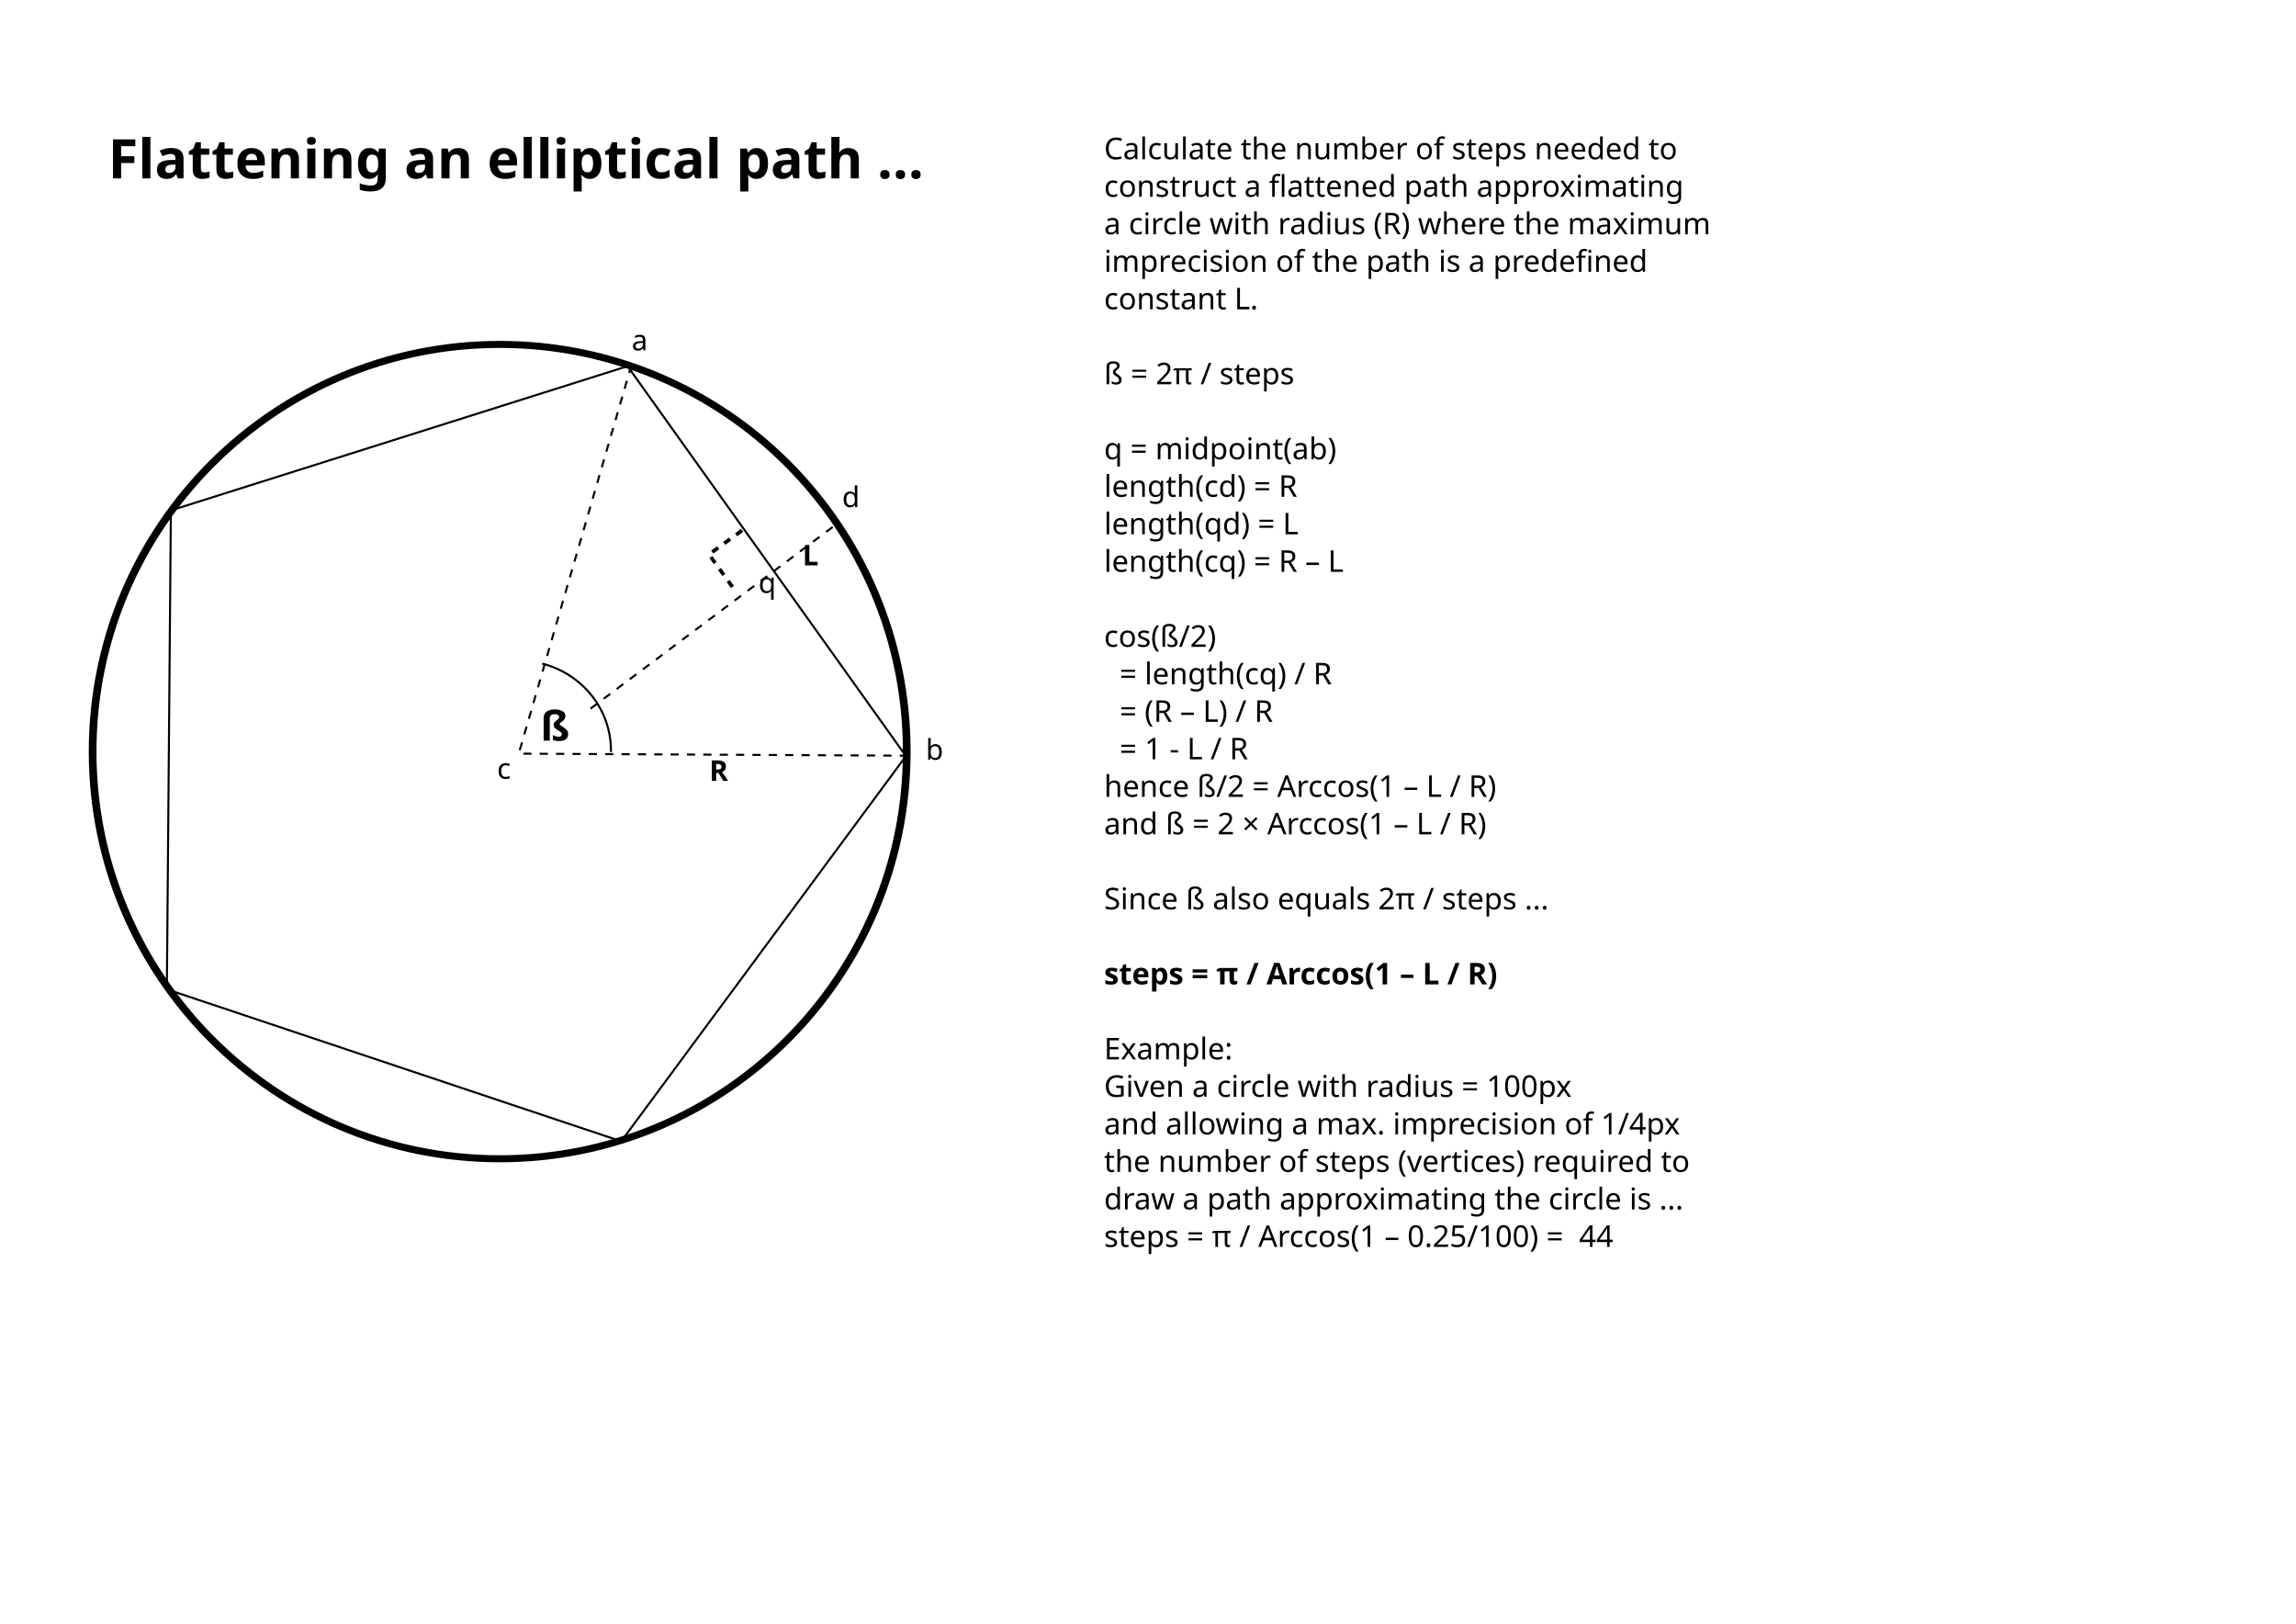
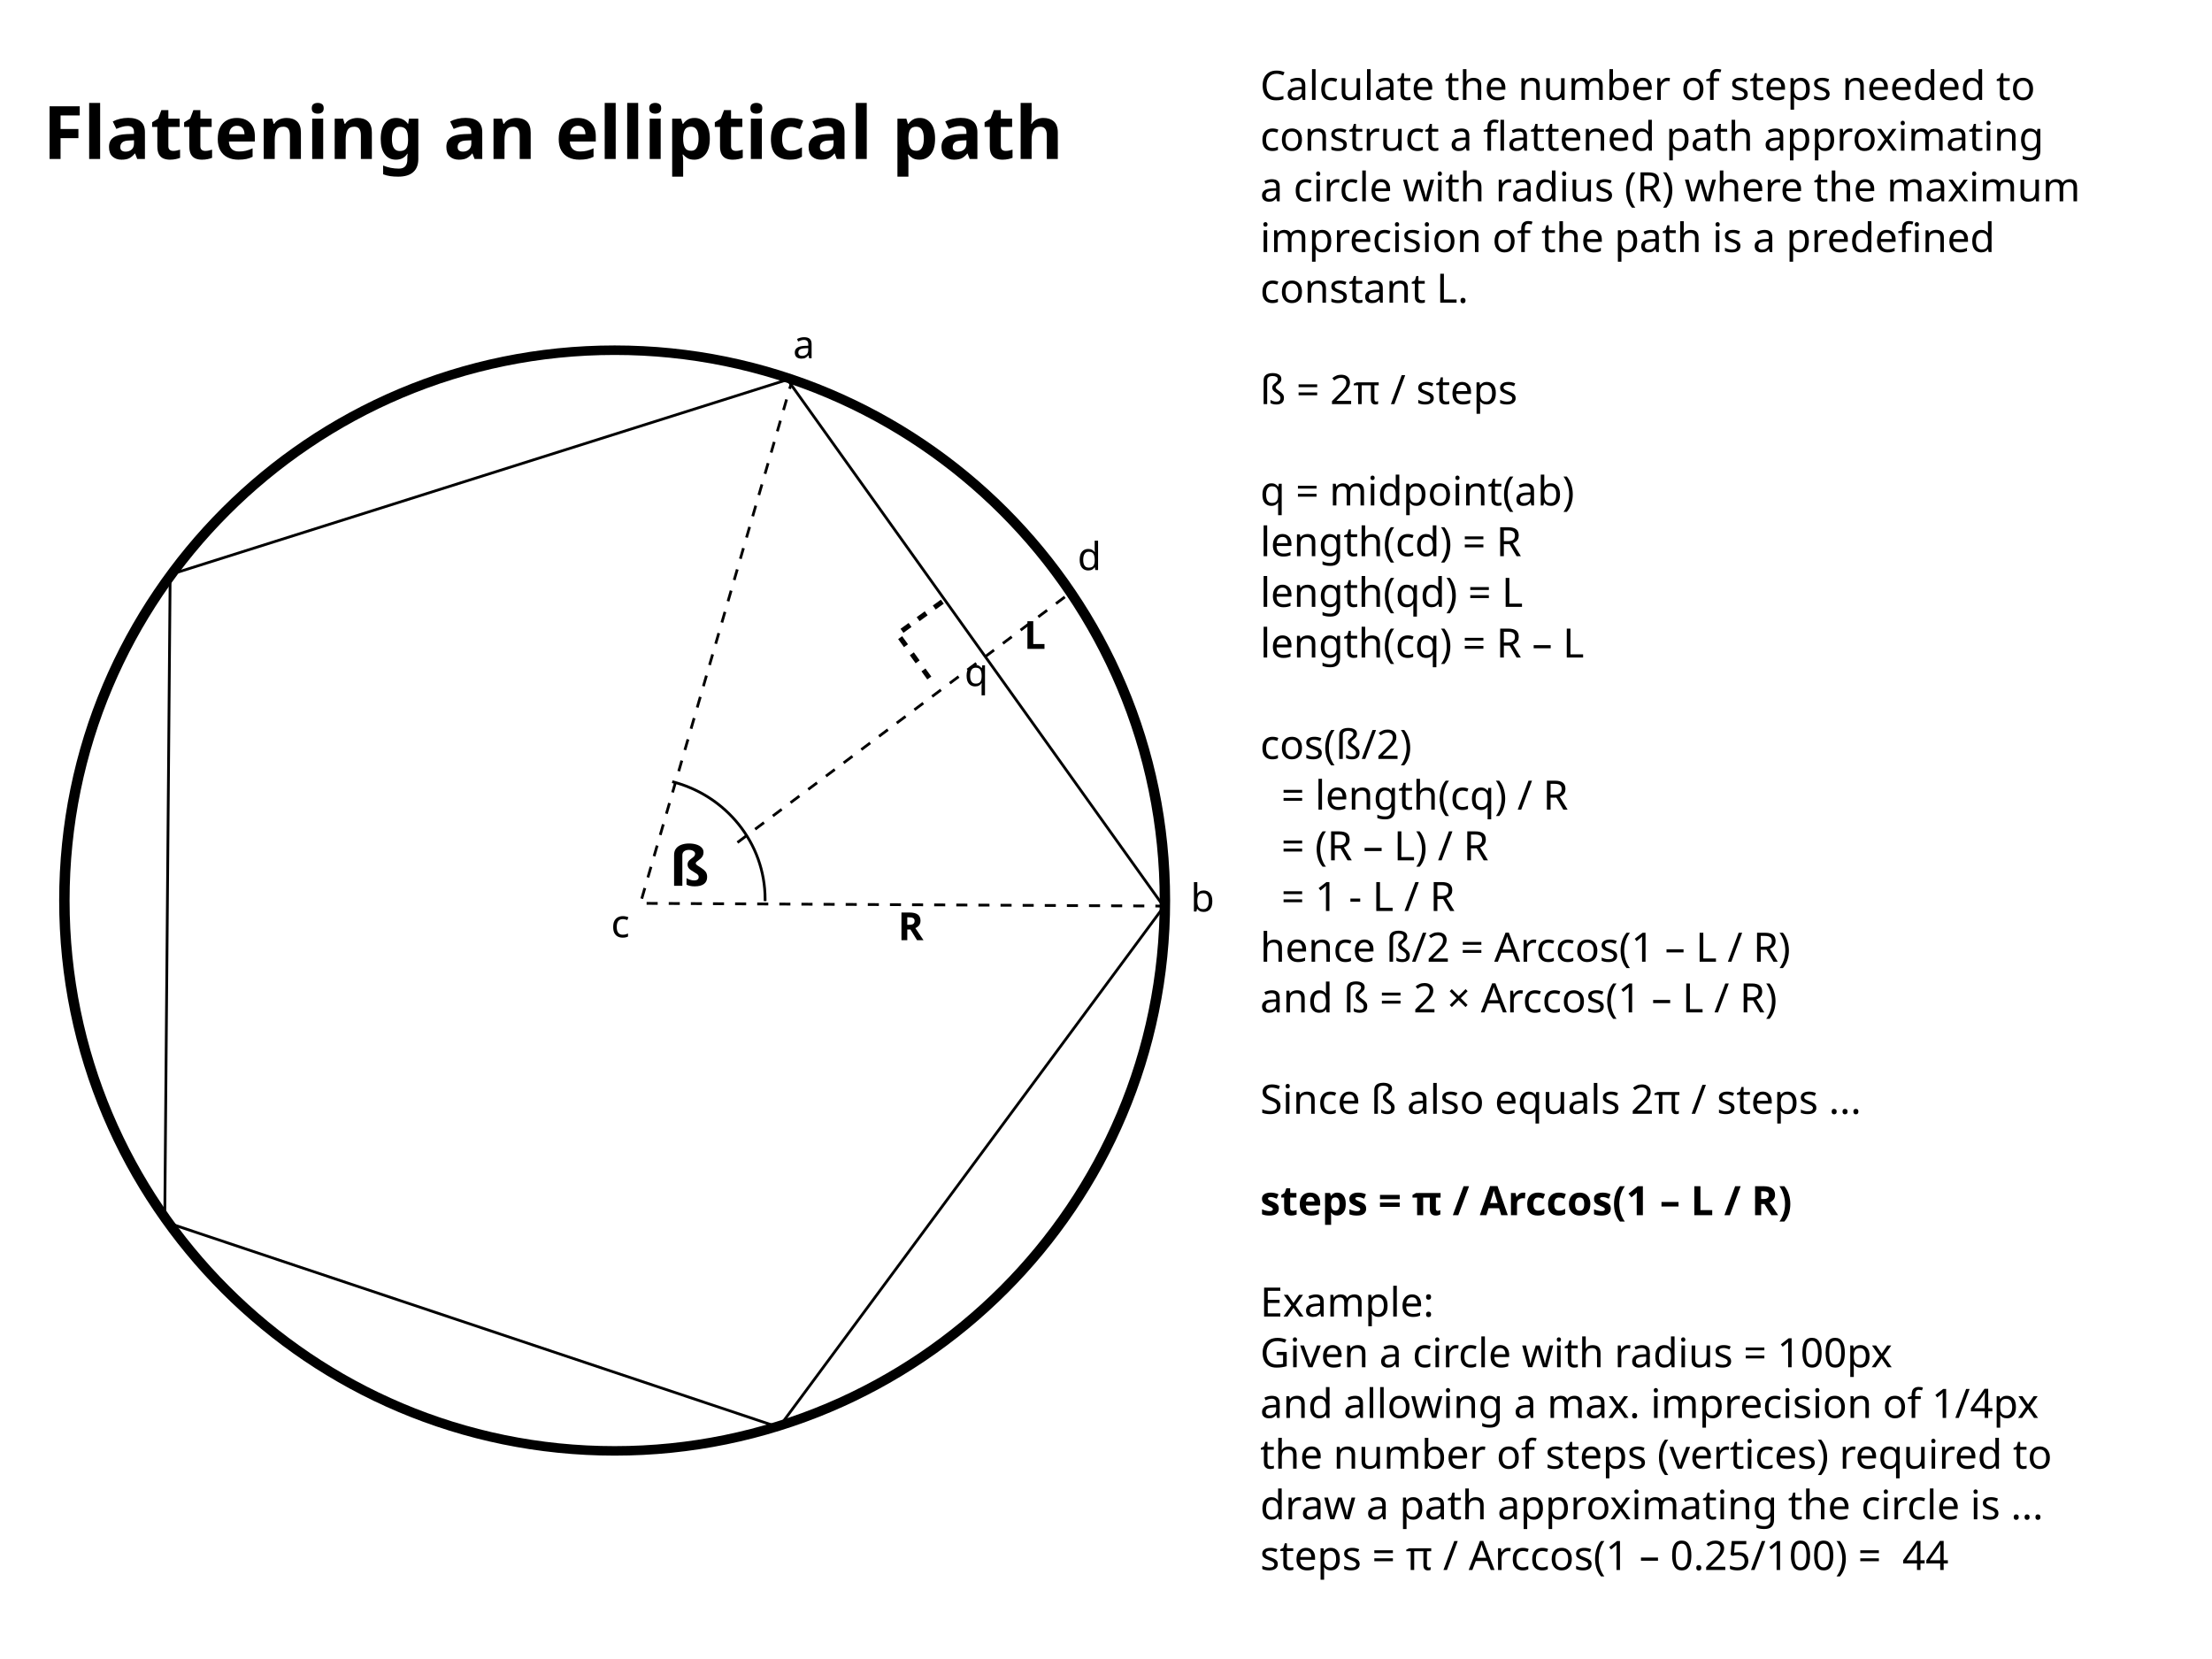
- <svg xmlns="http://www.w3.org/2000/svg" version="1.1" viewBox="0 0 1122.52 793.701" id="svg96" width="297mm" height="210mm">
+ <svg xmlns="http://www.w3.org/2000/svg" version="1.1" viewBox="0 0 800 600" id="svg96" width="800" height="600">
  <defs id="defs100" />
-   <flowRoot xml:space="preserve" id="flowRoot4556" style="font-style:normal;font-variant:normal;font-weight:normal;font-stretch:normal;font-size:14.667px;line-height:1.25;font-family:sans-serif;-inkscape-font-specification:sans-serif;letter-spacing:0px;word-spacing:0px;fill:#000000;fill-opacity:1;stroke:none">
+   <flowRoot xml:space="preserve" id="flowRoot4556" style="font-style:normal;font-variant:normal;font-weight:normal;font-stretch:normal;font-size:14.667px;line-height:1.25;font-family:sans-serif;-inkscape-font-specification:sans-serif;letter-spacing:0px;word-spacing:0px;fill:#000000;fill-opacity:1;stroke:none" transform="translate(0,-193.7008)">
    <flowRegion id="flowRegion4558">
      <rect id="rect4560" width="371.231" height="426.961" x="489.432" y="128.541" />
    </flowRegion>
    <flowPara id="flowPara4602" style="font-style:normal;font-variant:normal;font-weight:normal;font-stretch:normal;font-size:13.333px;font-family:sans-serif;-inkscape-font-specification:'sans-serif, Normal';font-variant-ligatures:normal;font-variant-caps:normal;font-variant-numeric:normal;font-feature-settings:normal;text-align:start;writing-mode:lr-tb;text-anchor:start" />
  </flowRoot>
-   <flowRoot xml:space="preserve" id="flowRoot4794" style="font-style:normal;font-variant:normal;font-weight:normal;font-stretch:normal;font-size:14.667px;line-height:1.25;font-family:sans-serif;-inkscape-font-specification:sans-serif;letter-spacing:0px;word-spacing:0px;fill:#000000;fill-opacity:1;stroke:none" transform="translate(14,72)">
+   <flowRoot xml:space="preserve" id="flowRoot4794" style="font-style:normal;font-variant:normal;font-weight:normal;font-stretch:normal;font-size:14.667px;line-height:1.25;font-family:sans-serif;-inkscape-font-specification:sans-serif;letter-spacing:0px;word-spacing:0px;fill:#000000;fill-opacity:1;stroke:none" transform="translate(14,-121.7008)">
    <flowRegion id="flowRegion4796">
      <rect id="rect4798" width="362.242" height="493.926" x="462.915" y="97.98" />
    </flowRegion>
    <flowPara id="flowPara4840" style="font-style:normal;font-variant:normal;font-weight:normal;font-stretch:normal;font-size:14.667px;font-family:Tahoma;-inkscape-font-specification:'Tahoma, Normal';font-variant-ligatures:normal;font-variant-caps:normal;font-variant-numeric:normal;font-feature-settings:normal;text-align:start;writing-mode:lr-tb;text-anchor:start" />
  </flowRoot>
-   <flowRoot xml:space="preserve" id="flowRoot5001" style="fill:black;fill-opacity:1;stroke:none;font-family:sans-serif;font-style:normal;font-weight:normal;font-size:14.667px;line-height:1.25;letter-spacing:0px;word-spacing:0px;-inkscape-font-specification:sans-serif;font-stretch:normal;font-variant:normal">
+   <flowRoot xml:space="preserve" id="flowRoot5001" style="font-style:normal;font-variant:normal;font-weight:normal;font-stretch:normal;font-size:14.667px;line-height:1.25;font-family:sans-serif;-inkscape-font-specification:sans-serif;letter-spacing:0px;word-spacing:0px;fill:#000000;fill-opacity:1;stroke:none" transform="translate(0,-193.7008)">
    <flowRegion id="flowRegion5003">
      <rect id="rect5005" width="290.333" height="449.432" x="475.05" y="160.9" />
    </flowRegion>
    <flowPara id="flowPara5007" />
  </flowRoot>
-   <flowRoot xml:space="preserve" id="flowRoot5105" style="fill:black;fill-opacity:1;stroke:none;font-family:sans-serif;font-style:normal;font-weight:normal;font-size:14.667px;line-height:1.25;letter-spacing:0px;word-spacing:0px;-inkscape-font-specification:sans-serif;font-stretch:normal;font-variant:normal">
+   <flowRoot xml:space="preserve" id="flowRoot5105" style="font-style:normal;font-variant:normal;font-weight:normal;font-stretch:normal;font-size:14.667px;line-height:1.25;font-family:sans-serif;-inkscape-font-specification:sans-serif;letter-spacing:0px;word-spacing:0px;fill:#000000;fill-opacity:1;stroke:none" transform="translate(0,-193.7008)">
    <flowRegion id="flowRegion5107">
      <rect id="rect5109" width="564.467" height="828.838" x="600.193" y="14.879" />
    </flowRegion>
    <flowPara id="flowPara5111" />
  </flowRoot>
-   <g transform="translate(-3.29161,-7.30034)" id="g5170">
+   <g transform="translate(-25.29161,-49.00116)" id="g5170">
    <g id="g5140">
      <g id="g12" style="fill:none;stroke:#000000" transform="translate(322,123.7008)">
        <path style="color:#000000;stroke-width:3.509" d="m 513.5,810.4 a 185.3,203.1 0 1 1 -370.6,0 185.3,203.1 0 1 1 370.6,0 z" transform="matrix(1.074,0,0,0.98,-426.9,-543.2)" id="path2" />
        <g id="g10">
          <path transform="translate(-295,-530.9)" d="M 280,972.4 57.87,898.1 59.83,664 283.1,593.5 419.2,784.1 Z" id="path4" />
          <path style="color:#000000;stroke-dasharray:4, 4" d="M -30,230 90,140" id="path6" />
          <path style="color:#000000;stroke-dasharray:4, 4" d="M -10,62.08 -65.1,252 l 190.8,1" id="path8" />
        </g>
      </g>
      <g font-size="14px" id="g34" style="font-size:14px;font-family:Tahoma;fill:#000000" transform="translate(322,123.7008)">
        <text style="color:#000000;line-height:125%;text-indent:0;letter-spacing:0px;word-spacing:0px;text-transform:none" xml:space="preserve" line-height="125%" y="264.274" x="-75.704" id="text16">
          <tspan x="-75.704" y="264.274" id="tspan14">c</tspan>
        </text>
        <text style="color:#000000;line-height:125%;text-indent:0;letter-spacing:0px;word-spacing:0px;text-transform:none" xml:space="preserve" line-height="125%" y="54.874" x="-9.904" id="text20">
          <tspan x="-9.904" y="54.874" id="tspan18">a</tspan>
        </text>
        <text style="color:#000000;line-height:125%;text-indent:0;letter-spacing:0px;word-spacing:0px;text-transform:none" xml:space="preserve" line-height="125%" y="254.974" x="133.904" id="text24">
          <tspan x="133.904" y="254.974" id="tspan22">b</tspan>
        </text>
        <text style="color:#000000;line-height:125%;text-indent:0;letter-spacing:0px;word-spacing:0px;text-transform:none" xml:space="preserve" line-height="125%" y="131.474" x="93.004" id="text28">
          <tspan x="93.004" y="131.474" id="tspan26">d</tspan>
        </text>
        <text style="color:#000000;line-height:125%;text-indent:0;letter-spacing:0px;word-spacing:0px;text-transform:none" xml:space="preserve" line-height="125%" y="173.415" x="52.104" id="text32">
          <tspan x="52.104" y="173.415" id="tspan30">q</tspan>
        </text>
      </g>
      <g id="g44" transform="translate(322,123.7008)">
        <path style="color:#000000;fill:none;stroke:#000000" d="m -20,251.2 v -0.7 c 0,-20.4 -14.3,-37.6 -33.6,-42.5" id="path36" />
        <text style="color:#000000;font-size:20px;line-height:125%;font-family:Tahoma;text-indent:0;letter-spacing:0px;word-spacing:0px;text-transform:none;fill:#000000" xml:space="preserve" font-size="20px" line-height="125%" y="245.657" x="-54.476" id="text40">
          <tspan y="245.657" x="-54.476" font-weight="bold" id="tspan38" style="font-weight:bold">ß</tspan>
        </text>
        <path style="color:#000000;fill:none;stroke:#000000;stroke-width:1.8;stroke-dasharray:3.6, 3.6" d="m 44.1,142.9 -16.2,11.7 11.7,16.2" id="path42" />
      </g>
      <g font-size="14px" id="g94" style="font-size:14px;font-family:Tahoma;fill:#000000" transform="translate(322,123.7008)">
        <text style="color:#000000;line-height:125%;text-indent:0;letter-spacing:0px;word-spacing:0px;text-transform:none" xml:space="preserve" line-height="125%" y="159.974" x="73.604" id="text88">
          <tspan y="159.974" x="73.604" font-weight="bold" id="tspan86" style="font-weight:bold">L</tspan>
        </text>
        <text style="color:#000000;line-height:125%;text-indent:0;letter-spacing:0px;word-spacing:0px;text-transform:none" xml:space="preserve" line-height="125%" y="265.325" x="28.052" id="text92">
          <tspan y="265.325" x="28.052" font-weight="bold" id="tspan90" style="font-weight:bold">R</tspan>
        </text>
      </g>
    </g>
  </g>
-   <text xml:space="preserve" style="font-style:normal;font-variant:normal;font-weight:normal;font-stretch:normal;font-size:14.667px;line-height:1.25;font-family:sans-serif;-inkscape-font-specification:sans-serif;letter-spacing:0px;word-spacing:0px;fill:#000000;fill-opacity:1;stroke:none" x="539.763" y="77.847" id="text4844">
-     <tspan id="tspan4842" x="539.763" y="77.847" style="font-style:normal;font-variant:normal;font-weight:normal;font-stretch:normal;font-size:14.667px;font-family:sans-serif;-inkscape-font-specification:'sans-serif, Bold';font-variant-ligatures:normal;font-variant-caps:normal;font-variant-numeric:normal;font-feature-settings:normal;text-align:start;writing-mode:lr-tb;text-anchor:start">Calculate the number of steps needed to </tspan>
-     <tspan x="539.763" y="96.181" style="font-style:normal;font-variant:normal;font-weight:normal;font-stretch:normal;font-size:14.667px;font-family:sans-serif;-inkscape-font-specification:'sans-serif, Bold';font-variant-ligatures:normal;font-variant-caps:normal;font-variant-numeric:normal;font-feature-settings:normal;text-align:start;writing-mode:lr-tb;text-anchor:start" id="tspan5341">construct a flattened path approximating </tspan>
-     <tspan x="539.763" y="114.514" style="font-style:normal;font-variant:normal;font-weight:normal;font-stretch:normal;font-size:14.667px;font-family:sans-serif;-inkscape-font-specification:'sans-serif, Bold';font-variant-ligatures:normal;font-variant-caps:normal;font-variant-numeric:normal;font-feature-settings:normal;text-align:start;writing-mode:lr-tb;text-anchor:start" id="tspan5343">a circle with radius (R) where the maximum </tspan>
-     <tspan x="539.763" y="132.847" style="font-style:normal;font-variant:normal;font-weight:normal;font-stretch:normal;font-size:14.667px;font-family:sans-serif;-inkscape-font-specification:'sans-serif, Bold';font-variant-ligatures:normal;font-variant-caps:normal;font-variant-numeric:normal;font-feature-settings:normal;text-align:start;writing-mode:lr-tb;text-anchor:start" id="tspan5345">imprecision of the path is a predefined </tspan>
-     <tspan x="539.763" y="151.181" style="font-style:normal;font-variant:normal;font-weight:normal;font-stretch:normal;font-size:14.667px;font-family:sans-serif;-inkscape-font-specification:'sans-serif, Bold';font-variant-ligatures:normal;font-variant-caps:normal;font-variant-numeric:normal;font-feature-settings:normal;text-align:start;writing-mode:lr-tb;text-anchor:start" id="tspan5347">constant L.</tspan>
-     <tspan x="539.763" y="169.514" style="font-style:normal;font-variant:normal;font-weight:normal;font-stretch:normal;font-size:14.667px;font-family:sans-serif;-inkscape-font-specification:'sans-serif, Bold';font-variant-ligatures:normal;font-variant-caps:normal;font-variant-numeric:normal;font-feature-settings:normal;text-align:start;writing-mode:lr-tb;text-anchor:start" id="tspan5349" />
-     <tspan x="539.763" y="187.847" style="font-style:normal;font-variant:normal;font-weight:normal;font-stretch:normal;font-size:14.667px;font-family:sans-serif;-inkscape-font-specification:'sans-serif, Bold';font-variant-ligatures:normal;font-variant-caps:normal;font-variant-numeric:normal;font-feature-settings:normal;text-align:start;writing-mode:lr-tb;text-anchor:start" id="tspan5351">ß = 2π / steps</tspan>
-     <tspan x="539.763" y="206.181" style="font-style:normal;font-variant:normal;font-weight:normal;font-stretch:normal;font-size:14.667px;font-family:sans-serif;-inkscape-font-specification:'sans-serif, Bold';font-variant-ligatures:normal;font-variant-caps:normal;font-variant-numeric:normal;font-feature-settings:normal;text-align:start;writing-mode:lr-tb;text-anchor:start" id="tspan4559" />
-     <tspan x="539.763" y="224.514" style="font-style:normal;font-variant:normal;font-weight:normal;font-stretch:normal;font-size:14.667px;font-family:sans-serif;-inkscape-font-specification:'sans-serif, Bold';font-variant-ligatures:normal;font-variant-caps:normal;font-variant-numeric:normal;font-feature-settings:normal;text-align:start;writing-mode:lr-tb;text-anchor:start" id="tspan5353">q = midpoint(ab)</tspan>
-     <tspan x="539.763" y="242.847" style="font-style:normal;font-variant:normal;font-weight:normal;font-stretch:normal;font-size:14.667px;font-family:sans-serif;-inkscape-font-specification:'sans-serif, Bold';font-variant-ligatures:normal;font-variant-caps:normal;font-variant-numeric:normal;font-feature-settings:normal;text-align:start;writing-mode:lr-tb;text-anchor:start" id="tspan5355">length(cd) = R </tspan>
-     <tspan x="539.763" y="261.181" style="font-style:normal;font-variant:normal;font-weight:normal;font-stretch:normal;font-size:14.667px;font-family:sans-serif;-inkscape-font-specification:'sans-serif, Bold';font-variant-ligatures:normal;font-variant-caps:normal;font-variant-numeric:normal;font-feature-settings:normal;text-align:start;writing-mode:lr-tb;text-anchor:start" id="tspan5357">length(qd) = L </tspan>
-     <tspan x="539.763" y="279.514" style="font-style:normal;font-variant:normal;font-weight:normal;font-stretch:normal;font-size:14.667px;font-family:sans-serif;-inkscape-font-specification:'sans-serif, Bold';font-variant-ligatures:normal;font-variant-caps:normal;font-variant-numeric:normal;font-feature-settings:normal;text-align:start;writing-mode:lr-tb;text-anchor:start" id="tspan4557">length(cq) = R – L</tspan>
-     <tspan x="539.763" y="297.847" style="font-style:normal;font-variant:normal;font-weight:normal;font-stretch:normal;font-size:14.667px;font-family:sans-serif;-inkscape-font-specification:'sans-serif, Bold';font-variant-ligatures:normal;font-variant-caps:normal;font-variant-numeric:normal;font-feature-settings:normal;text-align:start;writing-mode:lr-tb;text-anchor:start" id="tspan5359" />
-     <tspan x="539.763" y="316.181" style="font-style:normal;font-variant:normal;font-weight:normal;font-stretch:normal;font-size:14.667px;font-family:sans-serif;-inkscape-font-specification:'sans-serif, Bold';font-variant-ligatures:normal;font-variant-caps:normal;font-variant-numeric:normal;font-feature-settings:normal;text-align:start;writing-mode:lr-tb;text-anchor:start" id="tspan5361">cos(ß/2) </tspan>
-     <tspan x="539.763" y="334.514" style="font-style:normal;font-variant:normal;font-weight:normal;font-stretch:normal;font-size:14.667px;font-family:sans-serif;-inkscape-font-specification:'sans-serif, Bold';font-variant-ligatures:normal;font-variant-caps:normal;font-variant-numeric:normal;font-feature-settings:normal;text-align:start;writing-mode:lr-tb;text-anchor:start" id="tspan4561">  = length(cq) / R </tspan>
-     <tspan x="539.763" y="352.847" style="font-style:normal;font-variant:normal;font-weight:normal;font-stretch:normal;font-size:14.667px;font-family:sans-serif;-inkscape-font-specification:'sans-serif, Bold';font-variant-ligatures:normal;font-variant-caps:normal;font-variant-numeric:normal;font-feature-settings:normal;text-align:start;writing-mode:lr-tb;text-anchor:start" id="tspan5363">  = (R – L) / R </tspan>
-     <tspan x="539.763" y="371.181" style="font-style:normal;font-variant:normal;font-weight:normal;font-stretch:normal;font-size:14.667px;font-family:sans-serif;-inkscape-font-specification:'sans-serif, Bold';font-variant-ligatures:normal;font-variant-caps:normal;font-variant-numeric:normal;font-feature-settings:normal;text-align:start;writing-mode:lr-tb;text-anchor:start" id="tspan4579">  = 1 - L / R</tspan>
-     <tspan x="539.763" y="389.514" style="font-style:normal;font-variant:normal;font-weight:normal;font-stretch:normal;font-size:14.667px;font-family:sans-serif;-inkscape-font-specification:'sans-serif, Bold';font-variant-ligatures:normal;font-variant-caps:normal;font-variant-numeric:normal;font-feature-settings:normal;text-align:start;writing-mode:lr-tb;text-anchor:start" id="tspan4577">hence ß/2 = Arccos(1 – L / R)</tspan>
-     <tspan x="539.763" y="407.847" style="font-style:normal;font-variant:normal;font-weight:normal;font-stretch:normal;font-size:14.667px;font-family:sans-serif;-inkscape-font-specification:'sans-serif, Bold';font-variant-ligatures:normal;font-variant-caps:normal;font-variant-numeric:normal;font-feature-settings:normal;text-align:start;writing-mode:lr-tb;text-anchor:start" id="tspan4565">and ß = 2 × Arccos(1 – L / R) </tspan>
-     <tspan x="539.763" y="426.181" style="font-style:normal;font-variant:normal;font-weight:normal;font-stretch:normal;font-size:14.667px;font-family:sans-serif;-inkscape-font-specification:'sans-serif, Bold';font-variant-ligatures:normal;font-variant-caps:normal;font-variant-numeric:normal;font-feature-settings:normal;text-align:start;writing-mode:lr-tb;text-anchor:start" id="tspan4567" />
-     <tspan x="539.763" y="444.514" style="font-style:normal;font-variant:normal;font-weight:normal;font-stretch:normal;font-size:14.667px;font-family:sans-serif;-inkscape-font-specification:'sans-serif, Bold';font-variant-ligatures:normal;font-variant-caps:normal;font-variant-numeric:normal;font-feature-settings:normal;text-align:start;writing-mode:lr-tb;text-anchor:start" id="tspan4575">Since ß also equals 2π / steps ...</tspan>
-     <tspan x="539.763" y="462.847" style="font-style:normal;font-variant:normal;font-weight:normal;font-stretch:normal;font-size:14.667px;font-family:sans-serif;-inkscape-font-specification:'sans-serif, Bold';font-variant-ligatures:normal;font-variant-caps:normal;font-variant-numeric:normal;font-feature-settings:normal;text-align:start;writing-mode:lr-tb;text-anchor:start" id="tspan5385" />
-     <tspan x="539.763" y="481.181" style="font-style:normal;font-variant:normal;font-weight:bold;font-stretch:normal;font-size:14.667px;font-family:sans-serif;-inkscape-font-specification:'sans-serif, Bold';font-variant-ligatures:normal;font-variant-caps:normal;font-variant-numeric:normal;font-feature-settings:normal;text-align:start;writing-mode:lr-tb;text-anchor:start" id="tspan5365">steps = π / Arccos(1 – L / R)</tspan>
-     <tspan x="539.763" y="499.514" style="font-style:normal;font-variant:normal;font-weight:normal;font-stretch:normal;font-size:14.667px;font-family:sans-serif;-inkscape-font-specification:'sans-serif, Bold';font-variant-ligatures:normal;font-variant-caps:normal;font-variant-numeric:normal;font-feature-settings:normal;text-align:start;writing-mode:lr-tb;text-anchor:start" id="tspan5367" />
-     <tspan x="539.763" y="517.847" style="font-style:normal;font-variant:normal;font-weight:normal;font-stretch:normal;font-size:14.667px;font-family:sans-serif;-inkscape-font-specification:'sans-serif, Bold';font-variant-ligatures:normal;font-variant-caps:normal;font-variant-numeric:normal;font-feature-settings:normal;text-align:start;writing-mode:lr-tb;text-anchor:start" id="tspan5369">Example: </tspan>
-     <tspan x="539.763" y="536.181" style="font-style:normal;font-variant:normal;font-weight:normal;font-stretch:normal;font-size:14.667px;font-family:sans-serif;-inkscape-font-specification:'sans-serif, Bold';font-variant-ligatures:normal;font-variant-caps:normal;font-variant-numeric:normal;font-feature-settings:normal;text-align:start;writing-mode:lr-tb;text-anchor:start" id="tspan4555">Given a circle with radius = 100px </tspan>
-     <tspan x="539.763" y="554.514" style="font-style:normal;font-variant:normal;font-weight:normal;font-stretch:normal;font-size:14.667px;font-family:sans-serif;-inkscape-font-specification:'sans-serif, Bold';font-variant-ligatures:normal;font-variant-caps:normal;font-variant-numeric:normal;font-feature-settings:normal;text-align:start;writing-mode:lr-tb;text-anchor:start" id="tspan5371">and allowing a max. imprecision of 1/4px</tspan>
-     <tspan x="539.763" y="572.847" style="font-style:normal;font-variant:normal;font-weight:normal;font-stretch:normal;font-size:14.667px;font-family:sans-serif;-inkscape-font-specification:'sans-serif, Bold';font-variant-ligatures:normal;font-variant-caps:normal;font-variant-numeric:normal;font-feature-settings:normal;text-align:start;writing-mode:lr-tb;text-anchor:start" id="tspan5373">the number of steps (vertices) required to </tspan>
-     <tspan x="539.763" y="591.181" style="font-style:normal;font-variant:normal;font-weight:normal;font-stretch:normal;font-size:14.667px;font-family:sans-serif;-inkscape-font-specification:'sans-serif, Bold';font-variant-ligatures:normal;font-variant-caps:normal;font-variant-numeric:normal;font-feature-settings:normal;text-align:start;writing-mode:lr-tb;text-anchor:start" id="tspan5375">draw a path approximating the circle is ...</tspan>
-     <tspan x="539.763" y="609.514" style="font-style:normal;font-variant:normal;font-weight:normal;font-stretch:normal;font-size:14.667px;font-family:sans-serif;-inkscape-font-specification:'sans-serif, Bold';font-variant-ligatures:normal;font-variant-caps:normal;font-variant-numeric:normal;font-feature-settings:normal;text-align:start;writing-mode:lr-tb;text-anchor:start" id="tspan5379">steps = π / Arccos(1 – 0.25/100) =  44</tspan>
+   <text xml:space="preserve" style="font-style:normal;font-variant:normal;font-weight:normal;font-stretch:normal;font-size:14.667px;line-height:1.25;font-family:sans-serif;-inkscape-font-specification:sans-serif;letter-spacing:0px;word-spacing:0px;fill:#000000;fill-opacity:1;stroke:none" x="455.763" y="36.147" id="text4844">
+     <tspan id="tspan4842" x="455.763" y="36.147" style="font-style:normal;font-variant:normal;font-weight:normal;font-stretch:normal;font-size:14.667px;font-family:sans-serif;-inkscape-font-specification:'sans-serif, Bold';font-variant-ligatures:normal;font-variant-caps:normal;font-variant-numeric:normal;font-feature-settings:normal;text-align:start;writing-mode:lr-tb;text-anchor:start">Calculate the number of steps needed to </tspan>
+     <tspan x="455.763" y="54.48" style="font-style:normal;font-variant:normal;font-weight:normal;font-stretch:normal;font-size:14.667px;font-family:sans-serif;-inkscape-font-specification:'sans-serif, Bold';font-variant-ligatures:normal;font-variant-caps:normal;font-variant-numeric:normal;font-feature-settings:normal;text-align:start;writing-mode:lr-tb;text-anchor:start" id="tspan5341">construct a flattened path approximating </tspan>
+     <tspan x="455.763" y="72.813" style="font-style:normal;font-variant:normal;font-weight:normal;font-stretch:normal;font-size:14.667px;font-family:sans-serif;-inkscape-font-specification:'sans-serif, Bold';font-variant-ligatures:normal;font-variant-caps:normal;font-variant-numeric:normal;font-feature-settings:normal;text-align:start;writing-mode:lr-tb;text-anchor:start" id="tspan5343">a circle with radius (R) where the maximum </tspan>
+     <tspan x="455.763" y="91.147" style="font-style:normal;font-variant:normal;font-weight:normal;font-stretch:normal;font-size:14.667px;font-family:sans-serif;-inkscape-font-specification:'sans-serif, Bold';font-variant-ligatures:normal;font-variant-caps:normal;font-variant-numeric:normal;font-feature-settings:normal;text-align:start;writing-mode:lr-tb;text-anchor:start" id="tspan5345">imprecision of the path is a predefined </tspan>
+     <tspan x="455.763" y="109.48" style="font-style:normal;font-variant:normal;font-weight:normal;font-stretch:normal;font-size:14.667px;font-family:sans-serif;-inkscape-font-specification:'sans-serif, Bold';font-variant-ligatures:normal;font-variant-caps:normal;font-variant-numeric:normal;font-feature-settings:normal;text-align:start;writing-mode:lr-tb;text-anchor:start" id="tspan5347">constant L.</tspan>
+     <tspan x="455.763" y="127.813" style="font-style:normal;font-variant:normal;font-weight:normal;font-stretch:normal;font-size:14.667px;font-family:sans-serif;-inkscape-font-specification:'sans-serif, Bold';font-variant-ligatures:normal;font-variant-caps:normal;font-variant-numeric:normal;font-feature-settings:normal;text-align:start;writing-mode:lr-tb;text-anchor:start" id="tspan5349" />
+     <tspan x="455.763" y="146.147" style="font-style:normal;font-variant:normal;font-weight:normal;font-stretch:normal;font-size:14.667px;font-family:sans-serif;-inkscape-font-specification:'sans-serif, Bold';font-variant-ligatures:normal;font-variant-caps:normal;font-variant-numeric:normal;font-feature-settings:normal;text-align:start;writing-mode:lr-tb;text-anchor:start" id="tspan5351">ß = 2π / steps</tspan>
+     <tspan x="455.763" y="164.48" style="font-style:normal;font-variant:normal;font-weight:normal;font-stretch:normal;font-size:14.667px;font-family:sans-serif;-inkscape-font-specification:'sans-serif, Bold';font-variant-ligatures:normal;font-variant-caps:normal;font-variant-numeric:normal;font-feature-settings:normal;text-align:start;writing-mode:lr-tb;text-anchor:start" id="tspan4559" />
+     <tspan x="455.763" y="182.813" style="font-style:normal;font-variant:normal;font-weight:normal;font-stretch:normal;font-size:14.667px;font-family:sans-serif;-inkscape-font-specification:'sans-serif, Bold';font-variant-ligatures:normal;font-variant-caps:normal;font-variant-numeric:normal;font-feature-settings:normal;text-align:start;writing-mode:lr-tb;text-anchor:start" id="tspan5353">q = midpoint(ab)</tspan>
+     <tspan x="455.763" y="201.147" style="font-style:normal;font-variant:normal;font-weight:normal;font-stretch:normal;font-size:14.667px;font-family:sans-serif;-inkscape-font-specification:'sans-serif, Bold';font-variant-ligatures:normal;font-variant-caps:normal;font-variant-numeric:normal;font-feature-settings:normal;text-align:start;writing-mode:lr-tb;text-anchor:start" id="tspan5355">length(cd) = R </tspan>
+     <tspan x="455.763" y="219.48" style="font-style:normal;font-variant:normal;font-weight:normal;font-stretch:normal;font-size:14.667px;font-family:sans-serif;-inkscape-font-specification:'sans-serif, Bold';font-variant-ligatures:normal;font-variant-caps:normal;font-variant-numeric:normal;font-feature-settings:normal;text-align:start;writing-mode:lr-tb;text-anchor:start" id="tspan5357">length(qd) = L </tspan>
+     <tspan x="455.763" y="237.813" style="font-style:normal;font-variant:normal;font-weight:normal;font-stretch:normal;font-size:14.667px;font-family:sans-serif;-inkscape-font-specification:'sans-serif, Bold';font-variant-ligatures:normal;font-variant-caps:normal;font-variant-numeric:normal;font-feature-settings:normal;text-align:start;writing-mode:lr-tb;text-anchor:start" id="tspan4557">length(cq) = R – L</tspan>
+     <tspan x="455.763" y="256.147" style="font-style:normal;font-variant:normal;font-weight:normal;font-stretch:normal;font-size:14.667px;font-family:sans-serif;-inkscape-font-specification:'sans-serif, Bold';font-variant-ligatures:normal;font-variant-caps:normal;font-variant-numeric:normal;font-feature-settings:normal;text-align:start;writing-mode:lr-tb;text-anchor:start" id="tspan5359" />
+     <tspan x="455.763" y="274.48" style="font-style:normal;font-variant:normal;font-weight:normal;font-stretch:normal;font-size:14.667px;font-family:sans-serif;-inkscape-font-specification:'sans-serif, Bold';font-variant-ligatures:normal;font-variant-caps:normal;font-variant-numeric:normal;font-feature-settings:normal;text-align:start;writing-mode:lr-tb;text-anchor:start" id="tspan5361">cos(ß/2) </tspan>
+     <tspan x="455.763" y="292.813" style="font-style:normal;font-variant:normal;font-weight:normal;font-stretch:normal;font-size:14.667px;font-family:sans-serif;-inkscape-font-specification:'sans-serif, Bold';font-variant-ligatures:normal;font-variant-caps:normal;font-variant-numeric:normal;font-feature-settings:normal;text-align:start;writing-mode:lr-tb;text-anchor:start" id="tspan4561">  = length(cq) / R </tspan>
+     <tspan x="455.763" y="311.147" style="font-style:normal;font-variant:normal;font-weight:normal;font-stretch:normal;font-size:14.667px;font-family:sans-serif;-inkscape-font-specification:'sans-serif, Bold';font-variant-ligatures:normal;font-variant-caps:normal;font-variant-numeric:normal;font-feature-settings:normal;text-align:start;writing-mode:lr-tb;text-anchor:start" id="tspan5363">  = (R – L) / R </tspan>
+     <tspan x="455.763" y="329.48" style="font-style:normal;font-variant:normal;font-weight:normal;font-stretch:normal;font-size:14.667px;font-family:sans-serif;-inkscape-font-specification:'sans-serif, Bold';font-variant-ligatures:normal;font-variant-caps:normal;font-variant-numeric:normal;font-feature-settings:normal;text-align:start;writing-mode:lr-tb;text-anchor:start" id="tspan4579">  = 1 - L / R</tspan>
+     <tspan x="455.763" y="347.813" style="font-style:normal;font-variant:normal;font-weight:normal;font-stretch:normal;font-size:14.667px;font-family:sans-serif;-inkscape-font-specification:'sans-serif, Bold';font-variant-ligatures:normal;font-variant-caps:normal;font-variant-numeric:normal;font-feature-settings:normal;text-align:start;writing-mode:lr-tb;text-anchor:start" id="tspan4577">hence ß/2 = Arccos(1 – L / R)</tspan>
+     <tspan x="455.763" y="366.147" style="font-style:normal;font-variant:normal;font-weight:normal;font-stretch:normal;font-size:14.667px;font-family:sans-serif;-inkscape-font-specification:'sans-serif, Bold';font-variant-ligatures:normal;font-variant-caps:normal;font-variant-numeric:normal;font-feature-settings:normal;text-align:start;writing-mode:lr-tb;text-anchor:start" id="tspan4565">and ß = 2 × Arccos(1 – L / R) </tspan>
+     <tspan x="455.763" y="384.48" style="font-style:normal;font-variant:normal;font-weight:normal;font-stretch:normal;font-size:14.667px;font-family:sans-serif;-inkscape-font-specification:'sans-serif, Bold';font-variant-ligatures:normal;font-variant-caps:normal;font-variant-numeric:normal;font-feature-settings:normal;text-align:start;writing-mode:lr-tb;text-anchor:start" id="tspan4567" />
+     <tspan x="455.763" y="402.813" style="font-style:normal;font-variant:normal;font-weight:normal;font-stretch:normal;font-size:14.667px;font-family:sans-serif;-inkscape-font-specification:'sans-serif, Bold';font-variant-ligatures:normal;font-variant-caps:normal;font-variant-numeric:normal;font-feature-settings:normal;text-align:start;writing-mode:lr-tb;text-anchor:start" id="tspan4575">Since ß also equals 2π / steps ...</tspan>
+     <tspan x="455.763" y="421.147" style="font-style:normal;font-variant:normal;font-weight:normal;font-stretch:normal;font-size:14.667px;font-family:sans-serif;-inkscape-font-specification:'sans-serif, Bold';font-variant-ligatures:normal;font-variant-caps:normal;font-variant-numeric:normal;font-feature-settings:normal;text-align:start;writing-mode:lr-tb;text-anchor:start" id="tspan5385" />
+     <tspan x="455.763" y="439.48" style="font-style:normal;font-variant:normal;font-weight:bold;font-stretch:normal;font-size:14.667px;font-family:sans-serif;-inkscape-font-specification:'sans-serif, Bold';font-variant-ligatures:normal;font-variant-caps:normal;font-variant-numeric:normal;font-feature-settings:normal;text-align:start;writing-mode:lr-tb;text-anchor:start" id="tspan5365">steps = π / Arccos(1 – L / R)</tspan>
+     <tspan x="455.763" y="457.813" style="font-style:normal;font-variant:normal;font-weight:normal;font-stretch:normal;font-size:14.667px;font-family:sans-serif;-inkscape-font-specification:'sans-serif, Bold';font-variant-ligatures:normal;font-variant-caps:normal;font-variant-numeric:normal;font-feature-settings:normal;text-align:start;writing-mode:lr-tb;text-anchor:start" id="tspan5367" />
+     <tspan x="455.763" y="476.147" style="font-style:normal;font-variant:normal;font-weight:normal;font-stretch:normal;font-size:14.667px;font-family:sans-serif;-inkscape-font-specification:'sans-serif, Bold';font-variant-ligatures:normal;font-variant-caps:normal;font-variant-numeric:normal;font-feature-settings:normal;text-align:start;writing-mode:lr-tb;text-anchor:start" id="tspan5369">Example: </tspan>
+     <tspan x="455.763" y="494.48" style="font-style:normal;font-variant:normal;font-weight:normal;font-stretch:normal;font-size:14.667px;font-family:sans-serif;-inkscape-font-specification:'sans-serif, Bold';font-variant-ligatures:normal;font-variant-caps:normal;font-variant-numeric:normal;font-feature-settings:normal;text-align:start;writing-mode:lr-tb;text-anchor:start" id="tspan4555">Given a circle with radius = 100px </tspan>
+     <tspan x="455.763" y="512.813" style="font-style:normal;font-variant:normal;font-weight:normal;font-stretch:normal;font-size:14.667px;font-family:sans-serif;-inkscape-font-specification:'sans-serif, Bold';font-variant-ligatures:normal;font-variant-caps:normal;font-variant-numeric:normal;font-feature-settings:normal;text-align:start;writing-mode:lr-tb;text-anchor:start" id="tspan5371">and allowing a max. imprecision of 1/4px</tspan>
+     <tspan x="455.763" y="531.147" style="font-style:normal;font-variant:normal;font-weight:normal;font-stretch:normal;font-size:14.667px;font-family:sans-serif;-inkscape-font-specification:'sans-serif, Bold';font-variant-ligatures:normal;font-variant-caps:normal;font-variant-numeric:normal;font-feature-settings:normal;text-align:start;writing-mode:lr-tb;text-anchor:start" id="tspan5373">the number of steps (vertices) required to </tspan>
+     <tspan x="455.763" y="549.48" style="font-style:normal;font-variant:normal;font-weight:normal;font-stretch:normal;font-size:14.667px;font-family:sans-serif;-inkscape-font-specification:'sans-serif, Bold';font-variant-ligatures:normal;font-variant-caps:normal;font-variant-numeric:normal;font-feature-settings:normal;text-align:start;writing-mode:lr-tb;text-anchor:start" id="tspan5375">draw a path approximating the circle is ...</tspan>
+     <tspan x="455.763" y="567.813" style="font-style:normal;font-variant:normal;font-weight:normal;font-stretch:normal;font-size:14.667px;font-family:sans-serif;-inkscape-font-specification:'sans-serif, Bold';font-variant-ligatures:normal;font-variant-caps:normal;font-variant-numeric:normal;font-feature-settings:normal;text-align:start;writing-mode:lr-tb;text-anchor:start" id="tspan5379">steps = π / Arccos(1 – 0.25/100) =  44</tspan>
  </text>
-   <text xml:space="preserve" style="font-style:normal;font-variant:normal;font-weight:normal;font-stretch:normal;font-size:14.667px;line-height:1.25;font-family:sans-serif;-inkscape-font-specification:sans-serif;letter-spacing:0px;word-spacing:0px;fill:#000000;fill-opacity:1;stroke:none" x="47.337" y="55.963" id="text5383">
-     <tspan id="tspan5381" x="47.337" y="68.94" style="font-style:normal;font-variant:normal;font-weight:bold;font-stretch:normal;font-size:21.333px;font-family:Tahoma;-inkscape-font-specification:'Tahoma, Normal';font-variant-ligatures:normal;font-variant-caps:normal;font-variant-numeric:normal;font-feature-settings:normal;text-align:start;writing-mode:lr-tb;text-anchor:start" />
+   <text xml:space="preserve" style="font-style:normal;font-variant:normal;font-weight:normal;font-stretch:normal;font-size:14.667px;line-height:1.25;font-family:sans-serif;-inkscape-font-specification:sans-serif;letter-spacing:0px;word-spacing:0px;fill:#000000;fill-opacity:1;stroke:none" x="47.337" y="-137.737" id="text5383">
+     <tspan id="tspan5381" x="47.337" y="-124.761" style="font-style:normal;font-variant:normal;font-weight:bold;font-stretch:normal;font-size:21.333px;font-family:Tahoma;-inkscape-font-specification:'Tahoma, Normal';font-variant-ligatures:normal;font-variant-caps:normal;font-variant-numeric:normal;font-feature-settings:normal;text-align:start;writing-mode:lr-tb;text-anchor:start" />
  </text>
-   <text xml:space="preserve" style="font-style:normal;font-variant:normal;font-weight:normal;font-stretch:normal;font-size:14.667px;line-height:1.25;font-family:sans-serif;-inkscape-font-specification:sans-serif;letter-spacing:0px;word-spacing:0px;fill:#000000;fill-opacity:1;stroke:none" x="52.849" y="87.185" id="text5405">
-     <tspan id="tspan5403" x="52.849" y="87.185" style="font-weight:bold;font-size:26.667px">Flattening an elliptical path ...</tspan>
+   <text xml:space="preserve" style="font-style:normal;font-variant:normal;font-weight:normal;font-stretch:normal;font-size:14.667px;line-height:1.25;font-family:sans-serif;-inkscape-font-specification:sans-serif;letter-spacing:0px;word-spacing:0px;fill:#000000;fill-opacity:1;stroke:none" x="15.528" y="57.484" id="text5405">
+     <tspan id="tspan5403" x="15.528" y="57.484" style="font-weight:bold;font-size:26.667px">Flattening an elliptical path</tspan>
  </text>
</svg>
